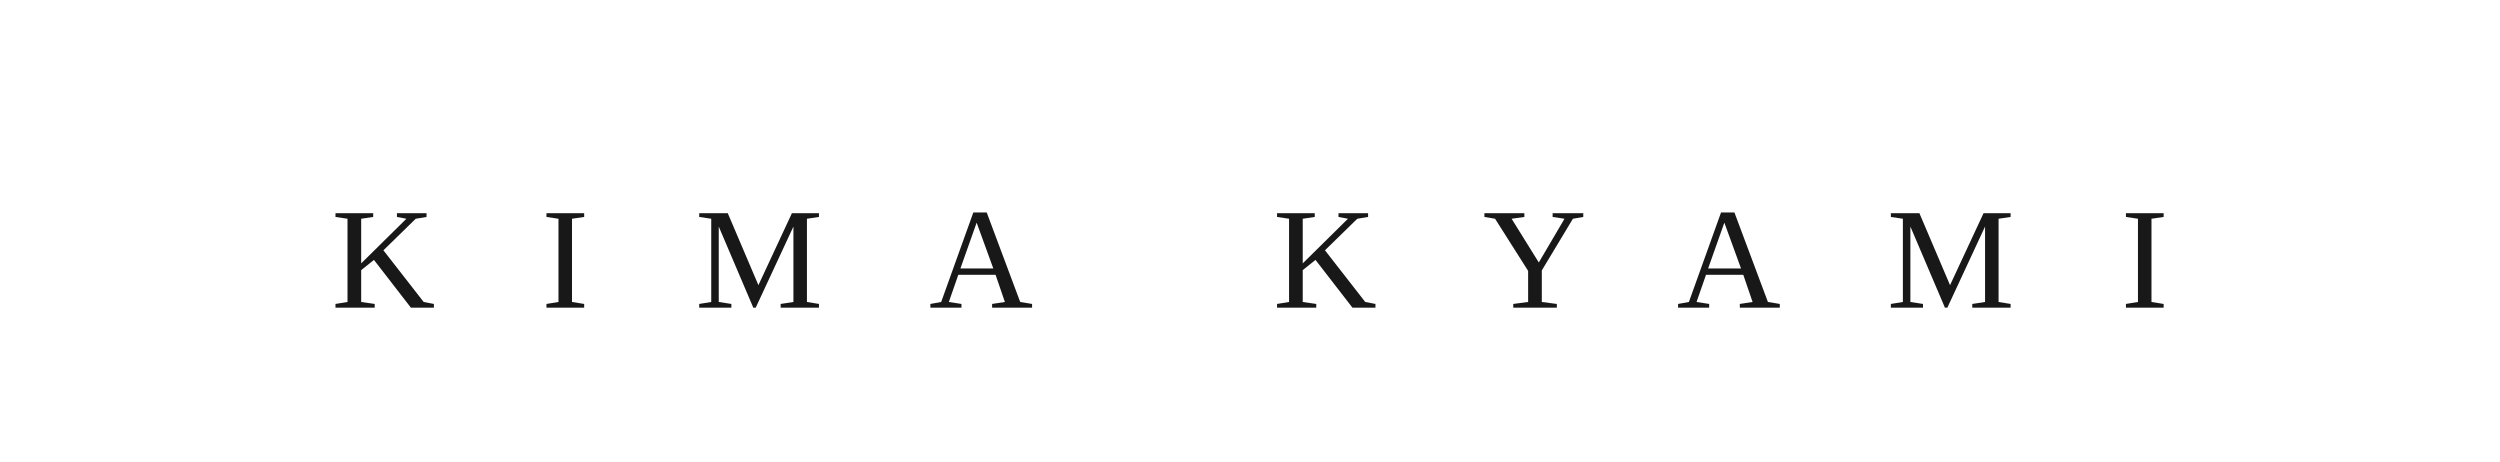
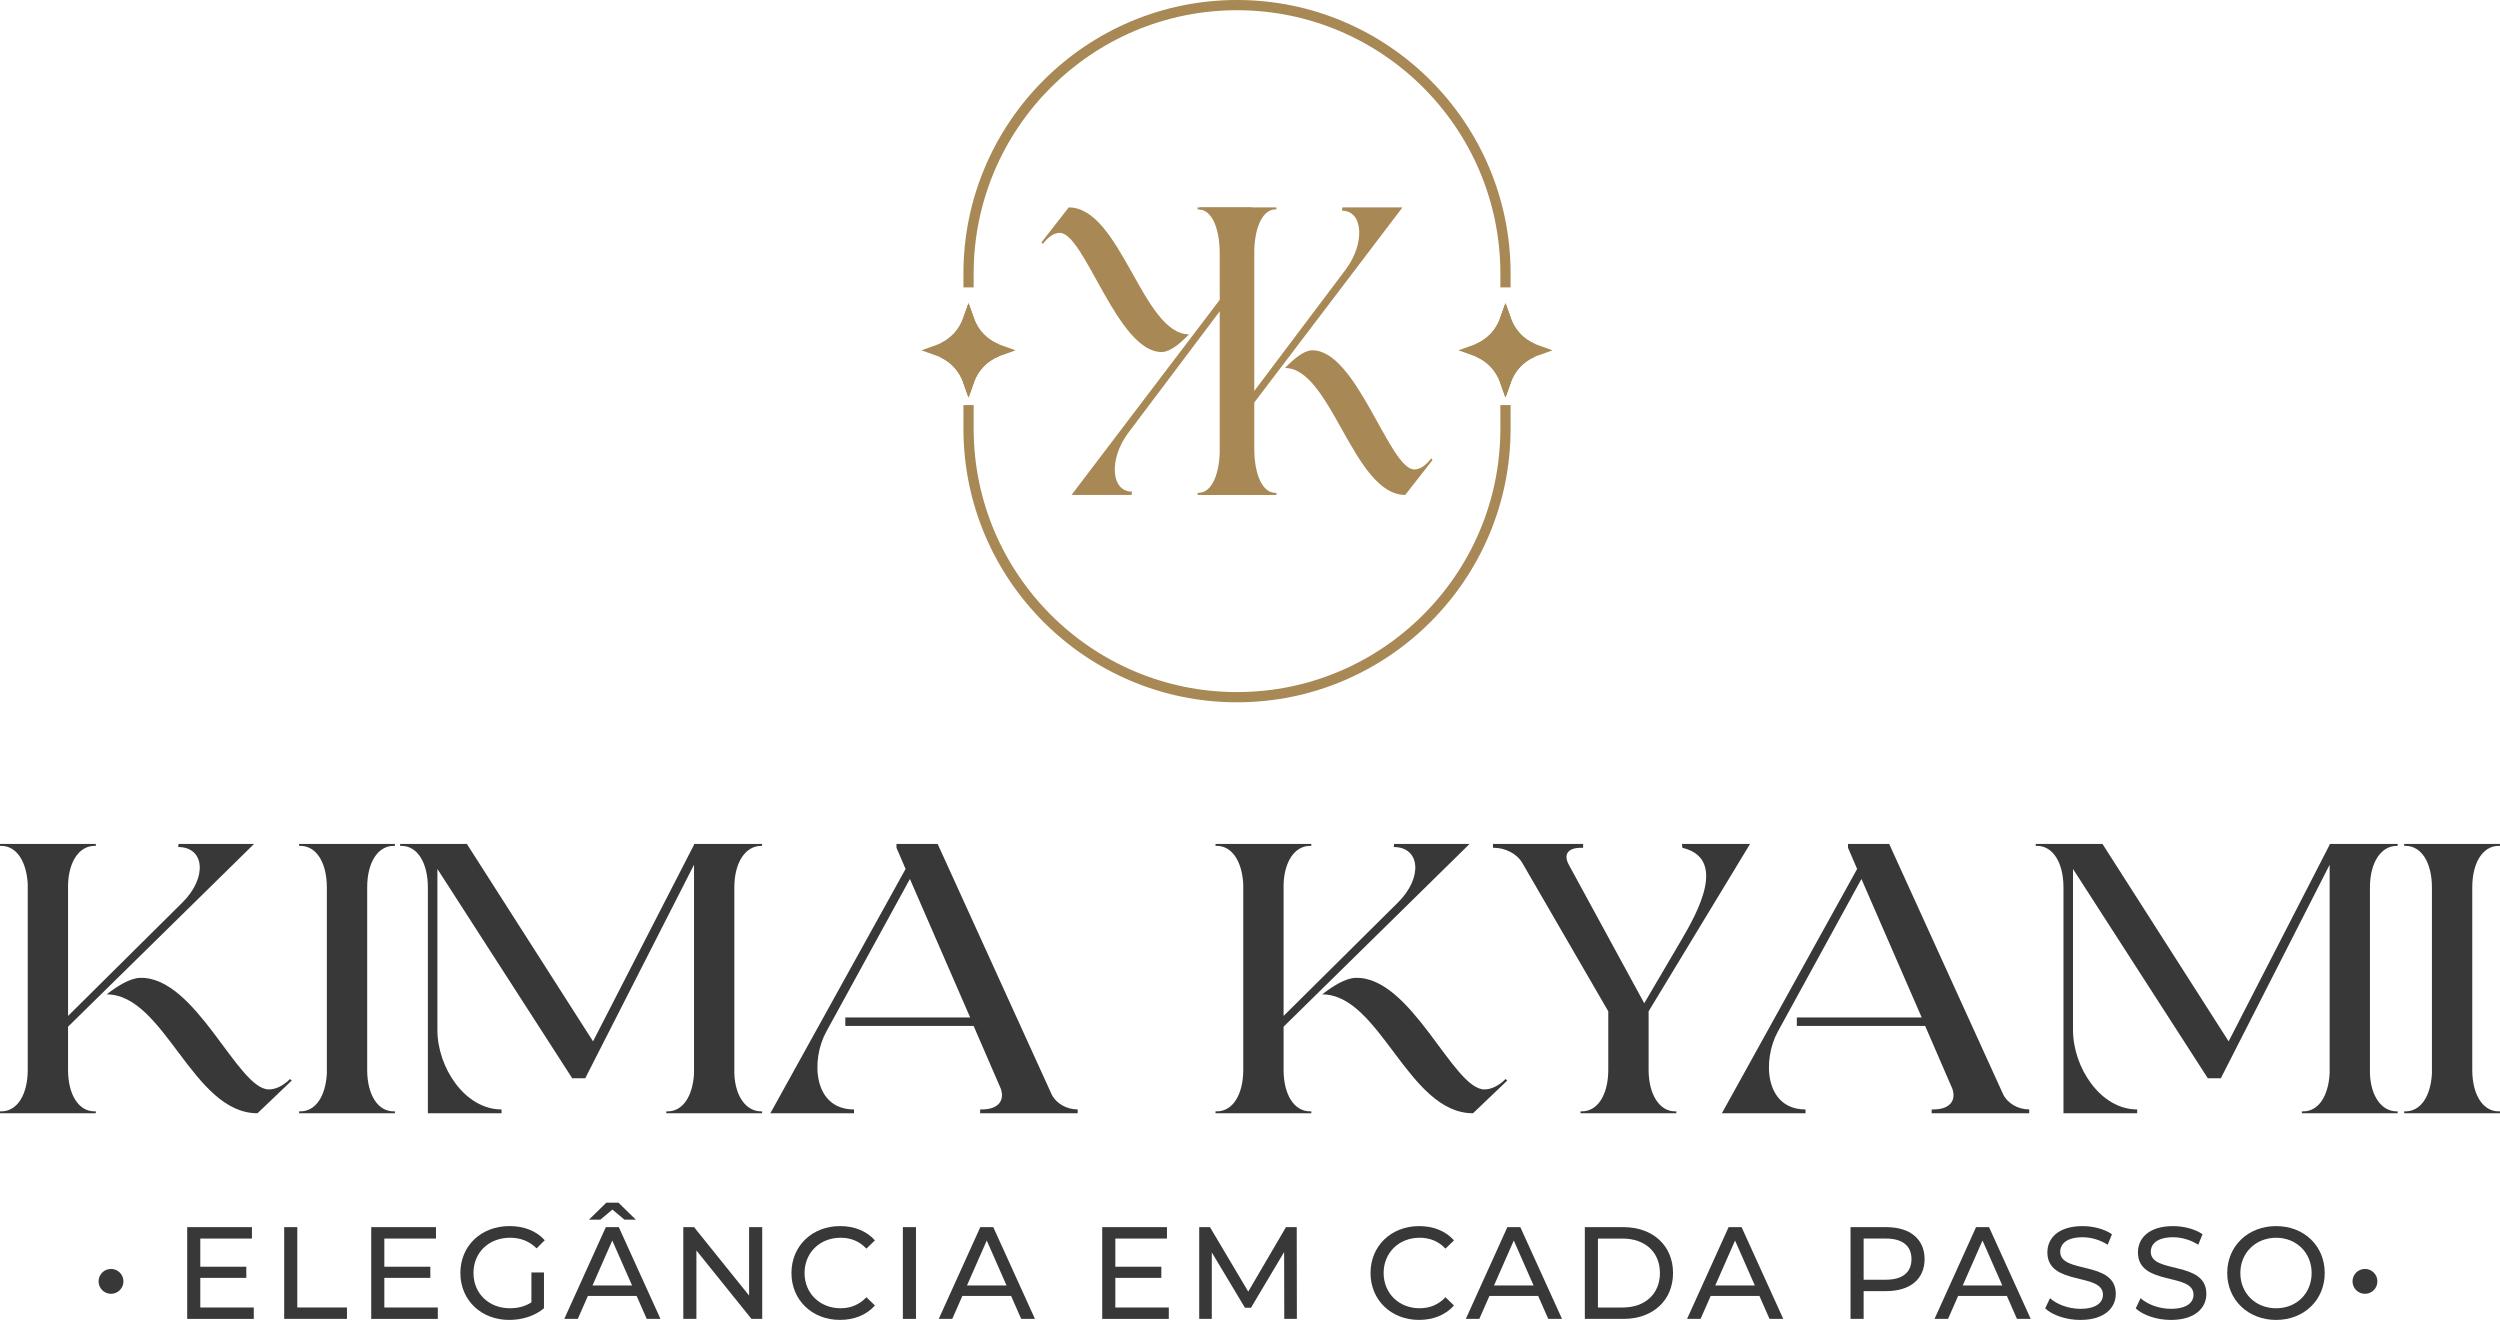
- <svg xmlns="http://www.w3.org/2000/svg" viewBox="0 0 260 48">
-   <text x="130" y="32" font-family="Georgia,'Times New Roman',serif" font-size="15" letter-spacing="11" text-anchor="middle" fill="#181818" font-weight="300">KIMA KYAMI</text>
+ <svg xmlns="http://www.w3.org/2000/svg" id="Camada_2" data-name="Camada 2" viewBox="0 0 1430.48 755.26">
+   <defs>
+     <style>
+       .cls-1 {
+         fill: #a88854;
+       }
+ 
+       .cls-2 {
+         fill: #383838;
+       }
+     </style>
+   </defs>
+   <g id="Camada_1-2" data-name="Camada 1">
+     <g>
+       <g>
+         <path class="cls-2" d="M38.94,505.8v75.51l65.48-64.95c14.39-14.31,12.65-31.7-2.48-31.7l.25-1.76h43.16l-106.41,104.57v24.66c0,14.09,5.95,23.78,15.13,23.78h.74v1.1H0v-1.1h.74c9.18,0,15.13-9.69,15.13-23.78v-106.33c-.74-12.99-6.45-21.79-15.13-21.79h-.74v-1.1h54.82v1.1h-.74c-8.68,0-14.63,8.81-15.13,21.79ZM61.02,568.98c5.95-4.62,13.15-9.25,19.1-9.47,32-.88,55.81,63.84,73.67,63.84,3.97,0,8.19-1.98,12.15-5.94l.99.88-19.6,18.71c-37.21,0-53.08-68.03-86.32-68.03Z" />
+         <path class="cls-2" d="M225.97,635.91v1.1h-54.82v-1.1h.74c8.68,0,14.39-8.59,15.13-21.58v-106.55c0-14.09-5.95-23.78-15.13-23.78h-.74v-1.1h54.82v1.1h-.74c-9.18,0-15.13,9.69-15.13,23.78v104.35c0,14.09,5.95,23.78,15.13,23.78h.74Z" />
+         <path class="cls-2" d="M397.12,614.33v-119.54l-62.26,122.19h-7.44l-77.14-119.76v92.25c0,21.13,15.63,45.35,36.71,45.35v2.2h-42.17v-129.23c0-14.09-5.95-23.78-15.13-23.78h-.74v-1.1h38.2l72.18,112.94,57.79-112.5v-.44h38.94v1.1h-.5c-9.18,0-15.38,9.69-15.38,23.78v106.55c.5,12.99,6.7,21.58,15.38,21.58h.5v1.1h-54.82v-1.1h.74c8.68,0,14.39-8.59,15.13-21.58Z" />
+         <path class="cls-2" d="M488.65,637.01h-47.87l77.39-139.8-5.21-12.11v-2.2h23.56l65.24,143.32c2.48,5.06,8.43,8.59,14.88,8.59v2.2h-55.81v-2.2h.99c8.93,0,13.15-4.62,10.91-11.67l-15.63-36.1h-73.42v-4.84h71.44l-34.48-79.25-47.87,87.4c-8.93,16.29-7.44,44.47,15.88,44.47v2.2Z" />
+         <path class="cls-2" d="M734.46,505.8v75.51l65.48-64.95c14.39-14.31,12.65-31.7-2.48-31.7l.25-1.76h43.16l-106.41,104.57v24.66c0,14.09,5.95,23.78,15.13,23.78h.74v1.1h-54.82v-1.1h.74c9.18,0,15.13-9.69,15.13-23.78v-106.33c-.74-12.99-6.45-21.79-15.13-21.79h-.74v-1.1h54.82v1.1h-.74c-8.68,0-14.63,8.81-15.13,21.79ZM756.54,568.98c5.95-4.62,13.15-9.25,19.1-9.47,32-.88,55.81,63.84,73.67,63.84,3.97,0,8.19-1.98,12.15-5.94l.99.88-19.6,18.71c-37.21,0-53.08-68.03-86.32-68.03Z" />
+         <path class="cls-2" d="M962.42,482.9h38.94l-58.04,95.77v33.46c0,14.09,6.2,23.78,15.13,23.78h.74v1.1h-54.82v-1.1h.74c9.18,0,15.13-9.69,15.13-23.78v-33.46l-49.11-84.76c-2.98-5.28-9.67-8.81-16.37-8.81h-.5v-2.2h51.59v2.2h-1.24c-7.44,0-10.17,3.74-6.95,9.69l43.16,79.26,21.33-36.33c9.18-15.63,26.29-46.45.5-52.62l-.25-2.2Z" />
+         <path class="cls-2" d="M1033.11,637.01h-47.87l77.39-139.8-5.21-12.11v-2.2h23.56l65.24,143.32c2.48,5.06,8.43,8.59,14.88,8.59v2.2h-55.81v-2.2h.99c8.93,0,13.15-4.62,10.91-11.67l-15.63-36.1h-73.42v-4.84h71.44l-34.48-79.25-47.87,87.4c-8.93,16.29-7.44,44.47,15.88,44.47v2.2Z" />
+         <path class="cls-2" d="M1333,614.33v-119.54l-62.26,122.19h-7.44l-77.14-119.76v92.25c0,21.13,15.63,45.35,36.71,45.35v2.2h-42.17v-129.23c0-14.09-5.95-23.78-15.13-23.78h-.74v-1.1h38.2l72.18,112.94,57.79-112.5v-.44h38.94v1.1h-.5c-9.18,0-15.38,9.69-15.38,23.78v106.55c.5,12.99,6.7,21.58,15.38,21.58h.5v1.1h-54.82v-1.1h.74c8.68,0,14.39-8.59,15.13-21.58Z" />
+         <path class="cls-2" d="M1430.48,635.91v1.1h-54.82v-1.1h.74c8.68,0,14.39-8.59,15.13-21.58v-106.55c0-14.09-5.95-23.78-15.13-23.78h-.74v-1.1h54.82v1.1h-.74c-9.18,0-15.13,9.69-15.13,23.78v104.35c0,14.09,5.95,23.78,15.13,23.78h.74Z" />
+       </g>
+       <g>
+         <path class="cls-2" d="M145.21,748.14v6.52h-38.1v-52.5h37.05v6.53h-29.55v16.12h26.32v6.38h-26.32v16.95h30.6Z" />
+         <path class="cls-2" d="M162.61,702.16h7.5v45.97h28.42v6.52h-35.92v-52.5Z" />
+         <path class="cls-2" d="M250.51,748.14v6.52h-38.1v-52.5h37.05v6.53h-29.55v16.12h26.32v6.38h-26.32v16.95h30.6Z" />
+         <path class="cls-2" d="M304.06,728.11h7.2v20.47c-5.25,4.42-12.52,6.67-19.87,6.67-16.12,0-27.97-11.32-27.97-26.85s11.85-26.85,28.12-26.85c8.32,0,15.37,2.77,20.17,8.1l-4.65,4.65c-4.35-4.2-9.3-6.07-15.22-6.07-12.15,0-20.92,8.47-20.92,20.17s8.77,20.17,20.85,20.17c4.42,0,8.55-.97,12.3-3.37v-17.1Z" />
+         <path class="cls-2" d="M364.28,741.54h-27.9l-5.77,13.12h-7.73l23.77-52.5h7.42l23.85,52.5h-7.87l-5.77-13.12ZM343.51,697.89h-6.52l9.97-9.75h6.9l9.97,9.75h-6.52l-6.9-5.78-6.9,5.78ZM361.66,735.54l-11.32-25.72-11.32,25.72h22.65Z" />
+         <path class="cls-2" d="M436.13,702.16v52.5h-6.15l-31.5-39.15v39.15h-7.5v-52.5h6.15l31.5,39.15v-39.15h7.5Z" />
+         <path class="cls-2" d="M452.86,728.41c0-15.52,11.85-26.85,27.82-26.85,8.1,0,15.15,2.77,19.95,8.17l-4.88,4.72c-4.05-4.28-9-6.22-14.77-6.22-11.85,0-20.62,8.55-20.62,20.17s8.77,20.17,20.62,20.17c5.77,0,10.72-2.02,14.77-6.3l4.88,4.72c-4.8,5.4-11.85,8.25-20.02,8.25-15.9,0-27.75-11.32-27.75-26.85Z" />
+         <path class="cls-2" d="M516.61,702.16h7.5v52.5h-7.5v-52.5Z" />
+         <path class="cls-2" d="M578.55,741.54h-27.9l-5.77,13.12h-7.73l23.77-52.5h7.42l23.85,52.5h-7.87l-5.77-13.12ZM575.93,735.54l-11.32-25.72-11.32,25.72h22.65Z" />
+         <path class="cls-2" d="M668.78,748.14v6.52h-38.1v-52.5h37.05v6.53h-29.55v16.12h26.32v6.38h-26.32v16.95h30.6Z" />
+         <path class="cls-2" d="M734.85,754.66l-.08-38.25-18.97,31.87h-3.45l-18.97-31.65v38.02h-7.2v-52.5h6.15l21.9,36.9,21.6-36.9h6.15l.08,52.5h-7.2Z" />
+         <path class="cls-2" d="M784.2,728.41c0-15.52,11.85-26.85,27.82-26.85,8.1,0,15.15,2.77,19.95,8.17l-4.88,4.72c-4.05-4.28-9-6.22-14.77-6.22-11.85,0-20.62,8.55-20.62,20.17s8.77,20.17,20.62,20.17c5.77,0,10.72-2.02,14.77-6.3l4.88,4.72c-4.8,5.4-11.85,8.25-20.02,8.25-15.9,0-27.75-11.32-27.75-26.85Z" />
+         <path class="cls-2" d="M880.13,741.54h-27.9l-5.77,13.12h-7.73l23.77-52.5h7.42l23.85,52.5h-7.87l-5.77-13.12ZM877.5,735.54l-11.32-25.72-11.32,25.72h22.65Z" />
+         <path class="cls-2" d="M906.83,702.16h22.12c16.87,0,28.35,10.65,28.35,26.25s-11.47,26.25-28.35,26.25h-22.12v-52.5ZM928.5,748.14c12.97,0,21.3-7.95,21.3-19.72s-8.32-19.72-21.3-19.72h-14.17v39.45h14.17Z" />
+         <path class="cls-2" d="M1006.73,741.54h-27.9l-5.77,13.12h-7.73l23.77-52.5h7.42l23.85,52.5h-7.87l-5.77-13.12ZM1004.1,735.54l-11.32-25.72-11.32,25.72h22.65Z" />
+         <path class="cls-2" d="M1101.23,720.46c0,11.4-8.25,18.3-21.9,18.3h-12.97v15.9h-7.5v-52.5h20.47c13.65,0,21.9,6.9,21.9,18.3ZM1093.73,720.46c0-7.5-5.02-11.77-14.62-11.77h-12.75v23.55h12.75c9.6,0,14.62-4.28,14.62-11.77Z" />
+         <path class="cls-2" d="M1148.32,741.54h-27.9l-5.77,13.12h-7.73l23.77-52.5h7.42l23.85,52.5h-7.87l-5.77-13.12ZM1145.7,735.54l-11.32-25.72-11.32,25.72h22.65Z" />
+         <path class="cls-2" d="M1170.23,748.66l2.77-5.85c3.9,3.53,10.57,6.08,17.32,6.08,9.07,0,12.97-3.53,12.97-8.1,0-12.83-31.8-4.73-31.8-24.22,0-8.1,6.3-15,20.1-15,6.15,0,12.52,1.65,16.87,4.65l-2.47,6c-4.58-2.92-9.75-4.27-14.4-4.27-8.92,0-12.75,3.75-12.75,8.32,0,12.82,31.8,4.8,31.8,24.07,0,8.02-6.45,14.92-20.32,14.92-8.02,0-15.9-2.7-20.1-6.6Z" />
+         <path class="cls-2" d="M1222.05,748.66l2.77-5.85c3.9,3.53,10.57,6.08,17.32,6.08,9.07,0,12.97-3.53,12.97-8.1,0-12.83-31.8-4.73-31.8-24.22,0-8.1,6.3-15,20.1-15,6.15,0,12.52,1.65,16.87,4.65l-2.47,6c-4.58-2.92-9.75-4.27-14.4-4.27-8.92,0-12.75,3.75-12.75,8.32,0,12.82,31.8,4.8,31.8,24.07,0,8.02-6.45,14.92-20.32,14.92-8.02,0-15.9-2.7-20.1-6.6Z" />
+         <path class="cls-2" d="M1274.4,728.41c0-15.37,11.85-26.85,27.97-26.85s27.82,11.4,27.82,26.85-11.85,26.85-27.82,26.85-27.97-11.47-27.97-26.85ZM1322.7,728.41c0-11.62-8.7-20.17-20.32-20.17s-20.47,8.55-20.47,20.17,8.7,20.17,20.47,20.17,20.32-8.55,20.32-20.17Z" />
+       </g>
+       <g>
+         <path class="cls-1" d="M554.2,173.53l-2.93,8.16v37.5l2.93,8.18,2.93-8.21v-37.44l-2.93-8.19ZM858.5,181.72v37.44l2.93,8.21,2.93-8.21v-37.44l-2.93-8.19-2.93,8.19ZM707.81,0c-86.33,0-156.54,70.22-156.54,156.54v7.92h5.85v-7.92c0-83.09,67.6-150.69,150.69-150.69s150.69,67.6,150.69,150.69v7.92h5.85v-7.92C864.35,70.22,794.12,0,707.81,0ZM858.5,231.76v13.55c0,41.54-16.9,79.21-44.19,106.5-27.29,27.29-64.95,44.19-106.5,44.19-83.09,0-150.69-67.6-150.69-150.69v-13.55h-5.85v13.55c0,86.31,70.22,156.54,156.54,156.54s156.54-70.23,156.54-156.54v-13.55h-5.85Z" />
+         <g>
+           <path class="cls-1" d="M717.69,256.62v-26.32l84.8-111.64h-34.4l-.19,1.89c12.06,0,13.45,18.57,1.98,33.84l-52.19,69.32v-80.6c.4-13.87,5.15-23.28,12.06-23.28h.6v-1.17h-43.69v1.17h.6c6.92,0,11.46,9.41,12.06,23.28v113.51c0,15.04-4.74,25.39-12.06,25.39h-.6v1.19h43.69v-1.19h-.6c-7.32,0-12.06-10.34-12.06-25.39ZM818.91,262.27c-3.16,4.23-6.53,6.35-9.69,6.35-14.24,0-33.21-69.1-58.72-68.17-4.74.23-10.48,5.18-15.22,10.11,26.48,0,39.14,72.63,68.78,72.63l15.63-19.99-.79-.94Z" />
+           <path class="cls-1" d="M611.54,118.66l-15.61,19.99.79.94c3.16-4.23,6.53-6.35,9.69-6.35,14.24,0,33.21,69.1,58.7,68.17,4.76-.23,10.49-5.18,15.23-10.11-26.5,0-39.14-72.63-68.8-72.63ZM728.37,282.01c-6.92,0-11.47-9.39-12.06-23.26v-113.52l.29-26.56h-31.33v1.18h.59c7.32,0,12.06,10.33,12.06,25.37v26.34l-84.8,111.64h34.4l.19-1.89c-12.06,0-13.43-18.57-1.98-33.84l52.19-69.34v80.62c-.4,13.87-5.14,23.26-12.06,23.26h-.59v1.19h43.67v-1.19h-.59Z" />
+         </g>
+         <path class="cls-1" d="M571.64,197.03v6.83c-6.69,2.62-11.91,8.02-14.34,14.81l-.18.5-2.93,8.21-2.93-8.18-.19-.53c-2.22-6.22-6.8-11.27-12.69-14.09v-8.27c5.88-2.82,10.46-7.87,12.69-14.09l.19-.53,2.93-8.16,2.93,8.19.18.5c2.43,6.79,7.65,12.19,14.34,14.81Z" />
+         <path class="cls-1" d="M878.05,196.69v7.51c-6.29,2.74-11.19,7.96-13.52,14.47l-.18.5-2.93,8.21-2.93-8.21-.18-.5c-2.33-6.51-7.24-11.73-13.52-14.47v-7.51c6.28-2.74,11.19-7.96,13.52-14.47l.18-.5,2.93-8.19,2.93,8.19.18.5c2.33,6.51,7.23,11.73,13.52,14.47Z" />
+         <path class="cls-1" d="M581.12,200.45l-8.71,3.1c-.26.09-.53.19-.78.31-6.69,2.62-11.91,8.02-14.34,14.81l-.18.5-2.93,8.21-2.93-8.18-.19-.53c-2.22-6.22-6.8-11.27-12.69-14.09-.79-.4-1.59-.73-2.43-1.02l-8.69-3.1,8.69-3.12c.83-.29,1.64-.63,2.43-1.02,5.88-2.82,10.46-7.87,12.69-14.09l.19-.53,2.93-8.16,2.93,8.19.18.5c2.43,6.79,7.65,12.19,14.34,14.81.25.12.51.22.78.31l8.71,3.12Z" />
+         <path class="cls-1" d="M888.35,200.45l-8.71,3.1c-.54.19-1.07.41-1.59.64-6.29,2.74-11.19,7.96-13.52,14.47l-.18.5-2.93,8.21-2.93-8.21-.18-.5c-2.33-6.51-7.24-11.73-13.52-14.47-.53-.23-1.05-.45-1.59-.64l-8.71-3.1,8.71-3.12c.54-.19,1.07-.41,1.59-.64,6.28-2.74,11.19-7.96,13.52-14.47l.18-.5,2.93-8.19,2.93,8.19.18.5c2.33,6.51,7.23,11.73,13.52,14.47.53.23,1.05.45,1.59.64l8.71,3.12Z" />
+       </g>
+       <circle class="cls-2" cx="1353.21" cy="733.19" r="7.12" />
+       <circle class="cls-2" cx="63.52" cy="733.19" r="7.12" />
+     </g>
+   </g>
</svg>
